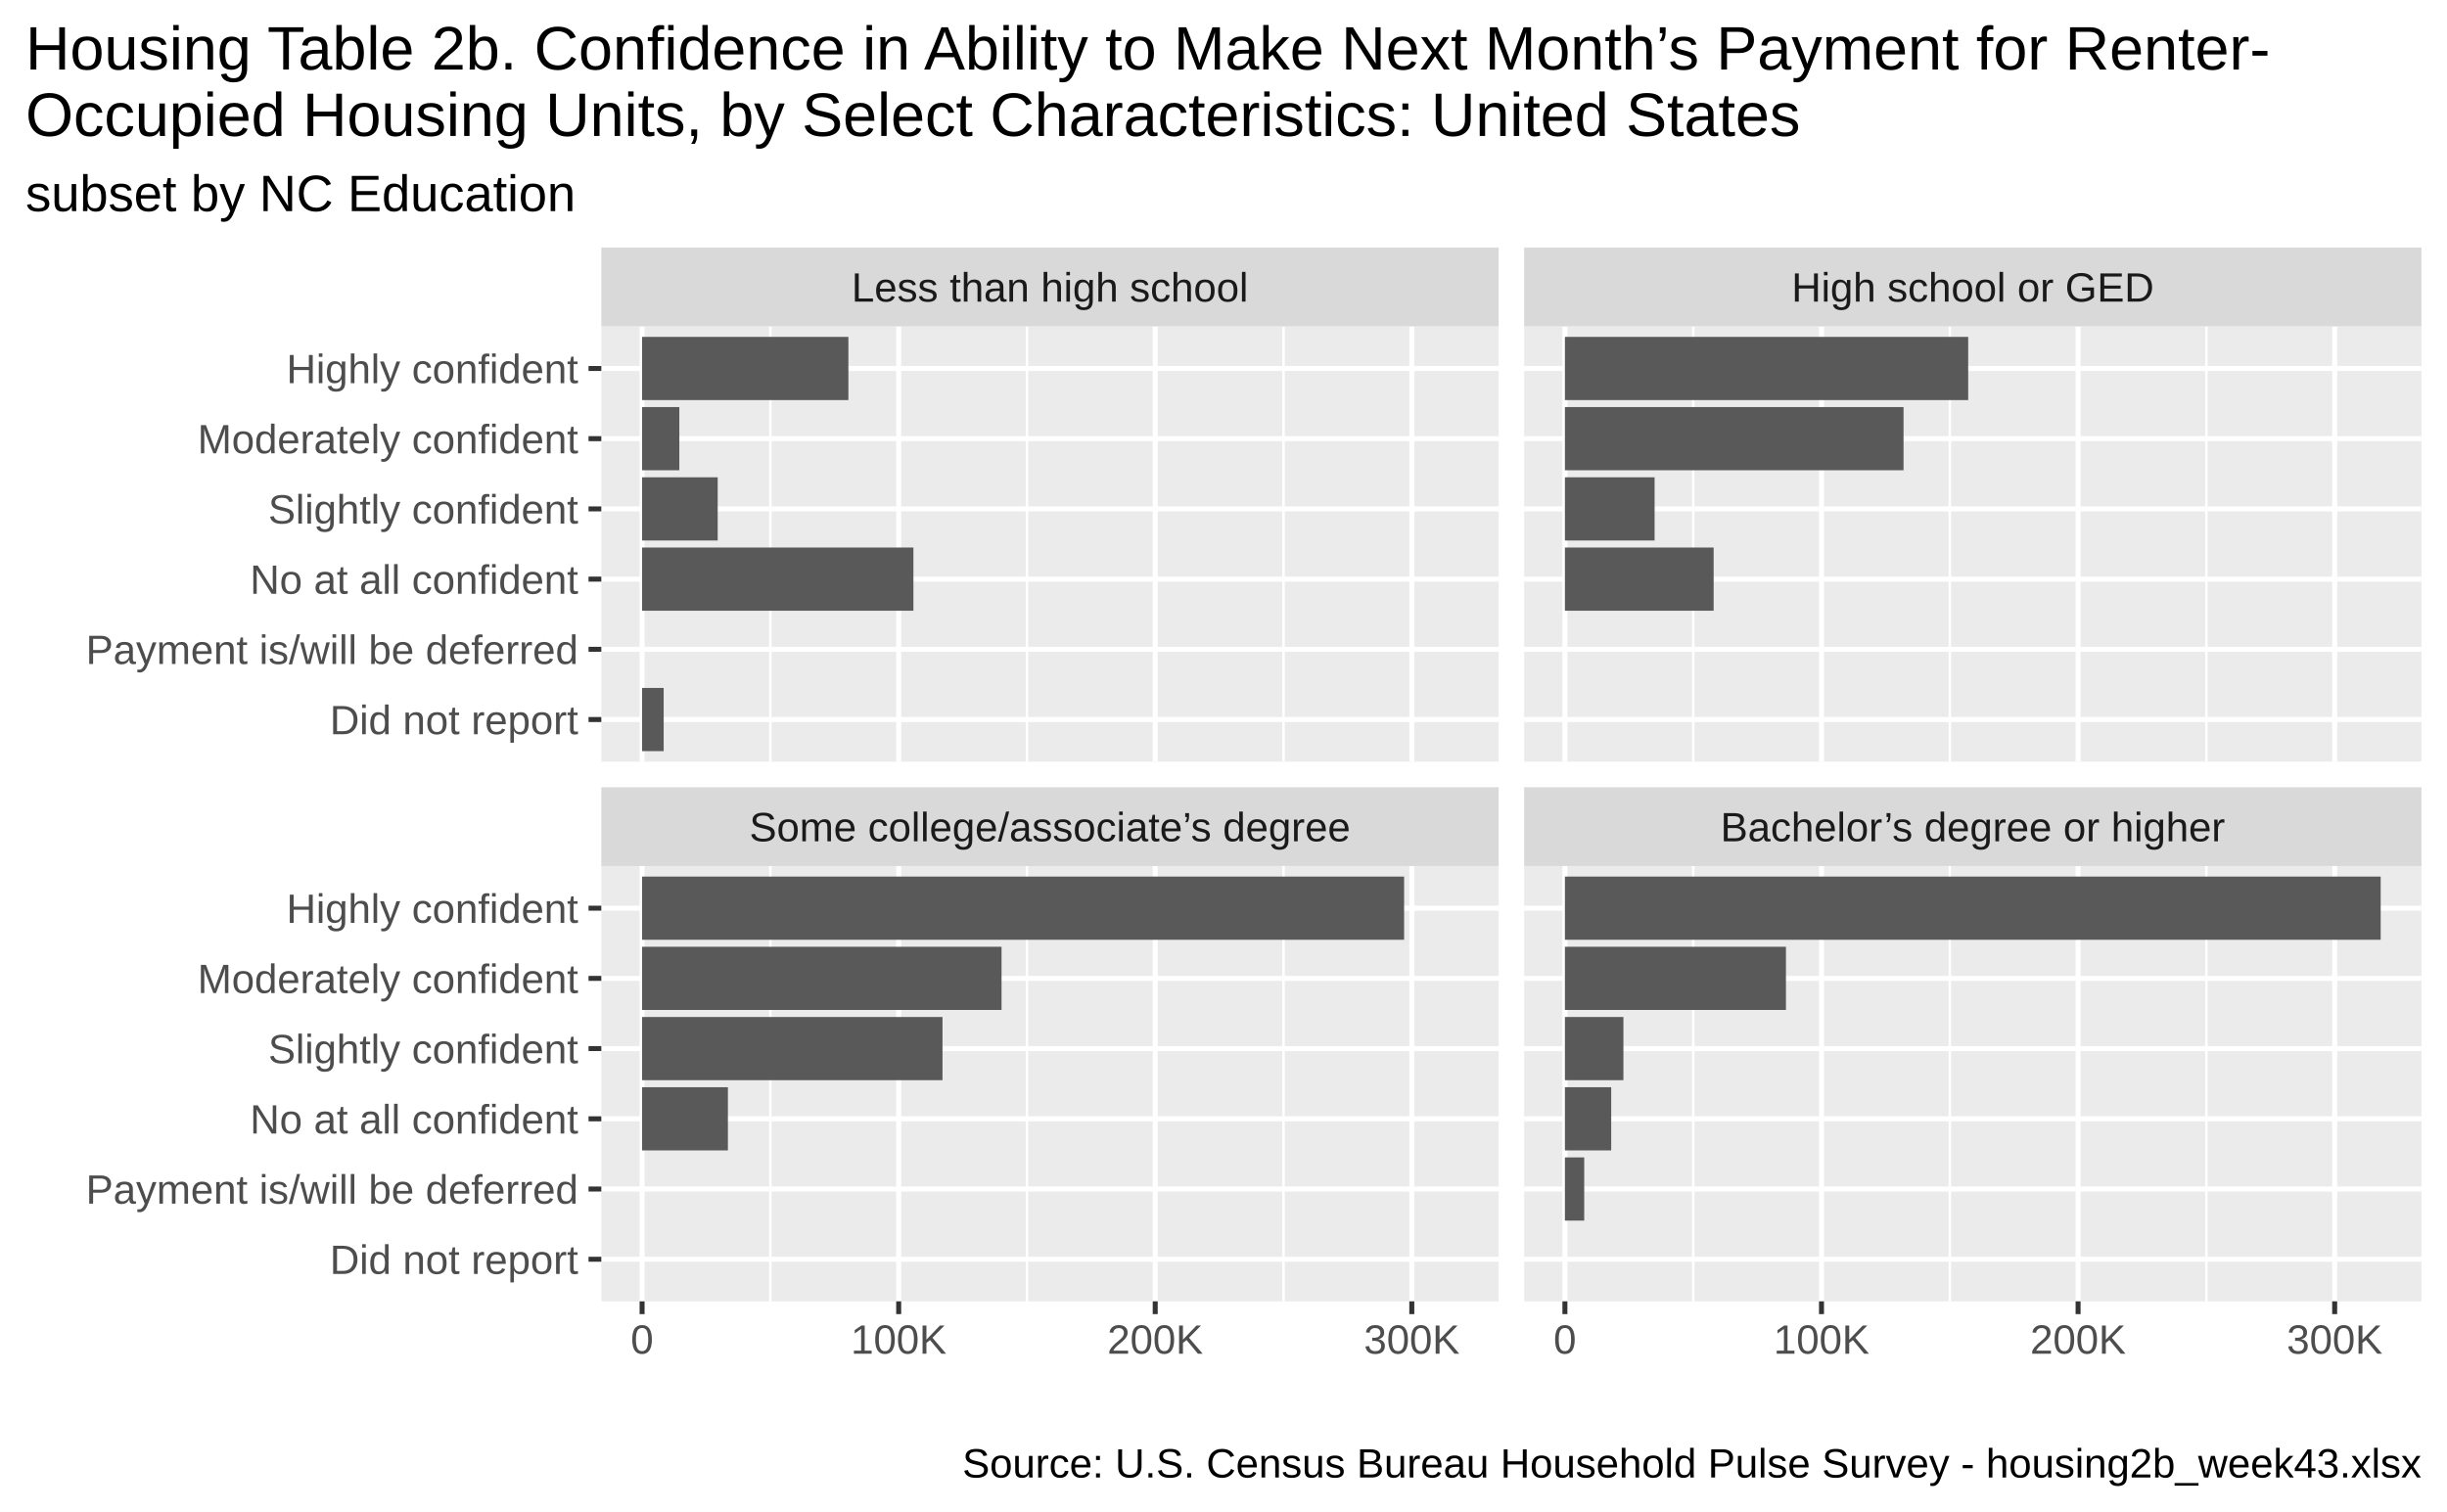
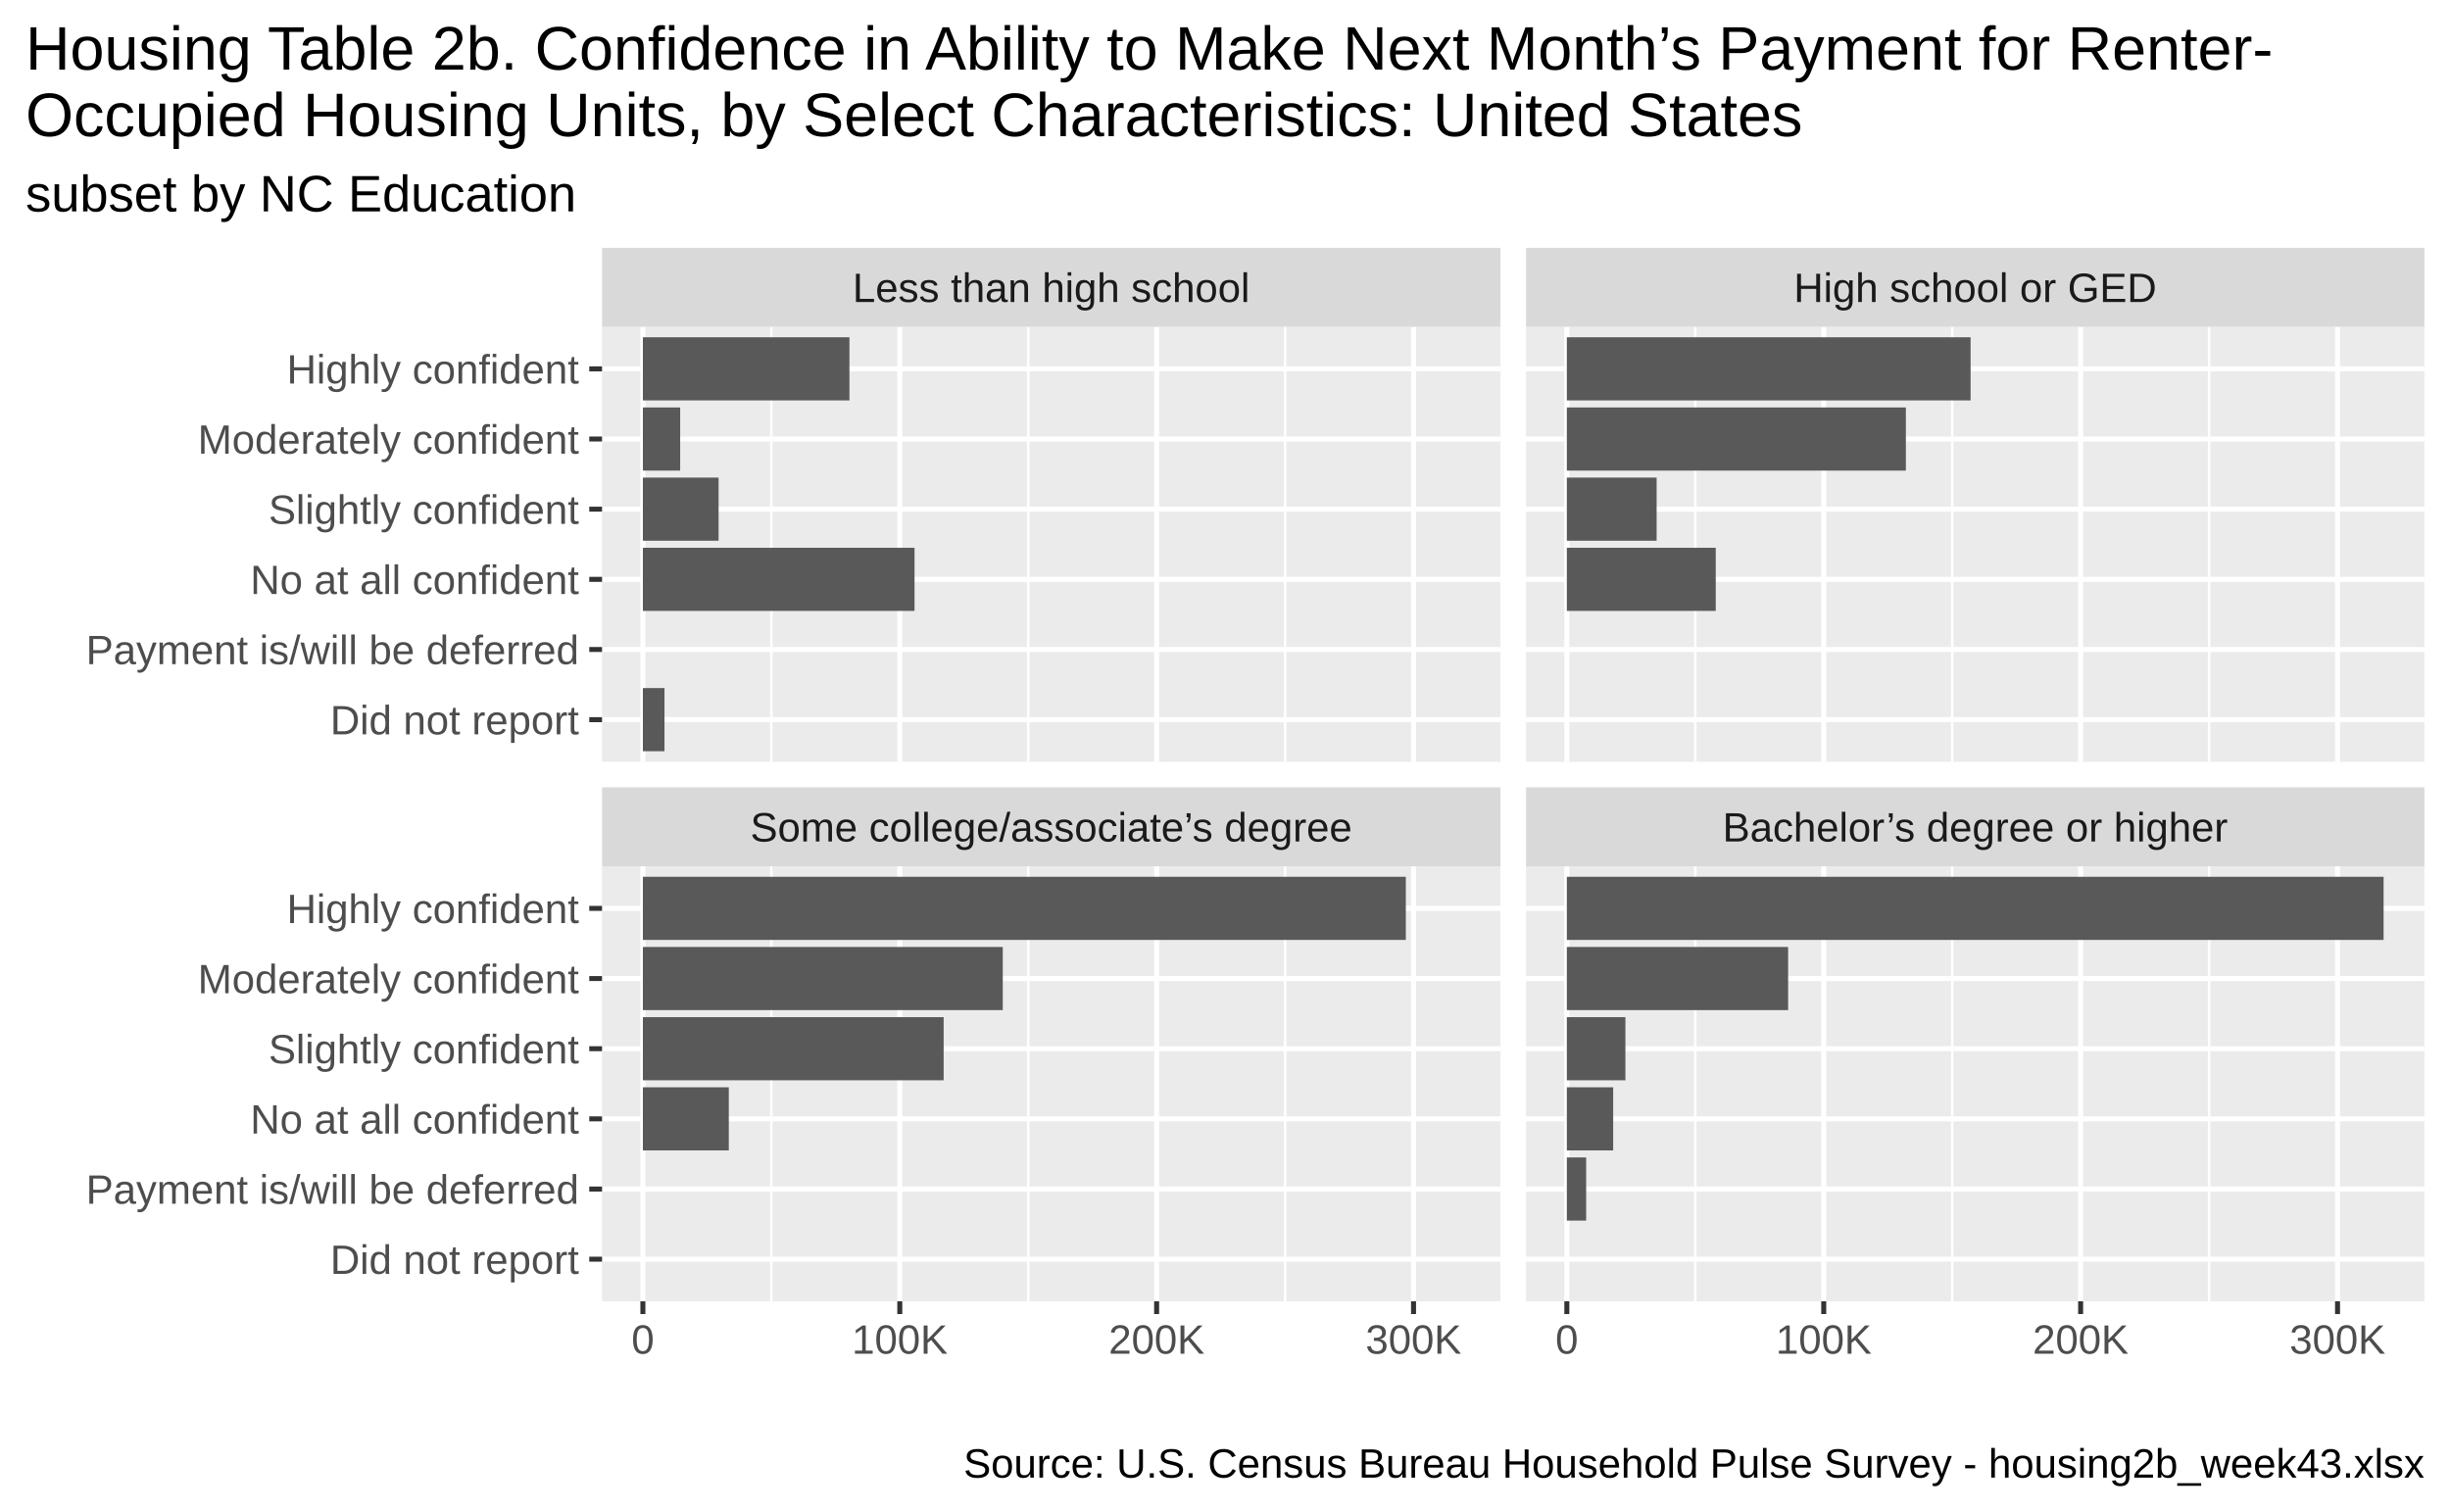
- <svg xmlns="http://www.w3.org/2000/svg" class="svglite" width="525.00pt" height="324.38pt" viewBox="0 0 525.00 324.38">
+ <svg xmlns="http://www.w3.org/2000/svg" class="svglite" width="525.00pt" height="324.00pt" viewBox="0 0 525.00 324.00">
  <defs>
    <style type="text/css">
    .svglite line, .svglite polyline, .svglite polygon, .svglite path, .svglite rect, .svglite circle {
      fill: none;
      stroke: #000000;
      stroke-linecap: round;
      stroke-linejoin: round;
      stroke-miterlimit: 10.00;
    }
    .svglite text {
      white-space: pre;
    }
  </style>
  </defs>
  <rect width="100%" height="100%" style="stroke: none; fill: #FFFFFF;" />
  <defs>
-     <clipPath id="cpMC4wMHw1MjUuMDB8MC4wMHwzMjQuMzg=">
-       <rect x="0.00" y="0.00" width="525.00" height="324.38" />
-     </clipPath>
-   </defs>
-   <g clip-path="url(#cpMC4wMHw1MjUuMDB8MC4wMHwzMjQuMzg=)">
-     <rect x="-0" y="-0" width="525.00" height="324.38" style="stroke-width: 1.07; stroke: #FFFFFF; fill: #FFFFFF;" />
-   </g>
-   <defs>
-     <clipPath id="cpMTI5LjAxfDMyMS41Mnw3MC4wM3wxNjMuNDQ=">
-       <rect x="129.01" y="70.03" width="192.52" height="93.41" />
-     </clipPath>
-   </defs>
-   <g clip-path="url(#cpMTI5LjAxfDMyMS41Mnw3MC4wM3wxNjMuNDQ=)">
-     <rect x="129.01" y="70.03" width="192.52" height="93.41" style="stroke-width: 1.07; stroke: none; fill: #EBEBEB;" />
-     <polyline points="165.28,163.44 165.28,70.03 " style="stroke-width: 0.53; stroke: #FFFFFF; stroke-linecap: butt;" />
-     <polyline points="220.33,163.44 220.33,70.03 " style="stroke-width: 0.53; stroke: #FFFFFF; stroke-linecap: butt;" />
-     <polyline points="275.38,163.44 275.38,70.03 " style="stroke-width: 0.53; stroke: #FFFFFF; stroke-linecap: butt;" />
-     <polyline points="129.01,154.40 321.52,154.40 " style="stroke-width: 1.07; stroke: #FFFFFF; stroke-linecap: butt;" />
-     <polyline points="129.01,139.33 321.52,139.33 " style="stroke-width: 1.07; stroke: #FFFFFF; stroke-linecap: butt;" />
-     <polyline points="129.01,124.27 321.52,124.27 " style="stroke-width: 1.07; stroke: #FFFFFF; stroke-linecap: butt;" />
-     <polyline points="129.01,109.20 321.52,109.20 " style="stroke-width: 1.07; stroke: #FFFFFF; stroke-linecap: butt;" />
-     <polyline points="129.01,94.13 321.52,94.13 " style="stroke-width: 1.07; stroke: #FFFFFF; stroke-linecap: butt;" />
-     <polyline points="129.01,79.07 321.52,79.07 " style="stroke-width: 1.07; stroke: #FFFFFF; stroke-linecap: butt;" />
-     <polyline points="137.76,163.44 137.76,70.03 " style="stroke-width: 1.07; stroke: #FFFFFF; stroke-linecap: butt;" />
-     <polyline points="192.81,163.44 192.81,70.03 " style="stroke-width: 1.07; stroke: #FFFFFF; stroke-linecap: butt;" />
-     <polyline points="247.85,163.44 247.85,70.03 " style="stroke-width: 1.07; stroke: #FFFFFF; stroke-linecap: butt;" />
-     <polyline points="302.90,163.44 302.90,70.03 " style="stroke-width: 1.07; stroke: #FFFFFF; stroke-linecap: butt;" />
-     <rect x="137.76" y="147.62" width="4.63" height="13.56" style="stroke-width: 1.07; stroke: none; stroke-linecap: square; stroke-linejoin: miter; fill: #595959;" />
-     <rect x="137.76" y="72.29" width="44.26" height="13.56" style="stroke-width: 1.07; stroke: none; stroke-linecap: square; stroke-linejoin: miter; fill: #595959;" />
-     <rect x="137.76" y="87.35" width="7.99" height="13.56" style="stroke-width: 1.07; stroke: none; stroke-linecap: square; stroke-linejoin: miter; fill: #595959;" />
-     <rect x="137.76" y="117.49" width="58.21" height="13.56" style="stroke-width: 1.07; stroke: none; stroke-linecap: square; stroke-linejoin: miter; fill: #595959;" />
-     <rect x="137.76" y="132.55" width="0.00" height="13.56" style="stroke-width: 1.07; stroke: none; stroke-linecap: square; stroke-linejoin: miter; fill: #595959;" />
-     <rect x="137.76" y="102.42" width="16.22" height="13.56" style="stroke-width: 1.07; stroke: none; stroke-linecap: square; stroke-linejoin: miter; fill: #595959;" />
-   </g>
-   <g clip-path="url(#cpMC4wMHw1MjUuMDB8MC4wMHwzMjQuMzg=)">
- </g>
-   <defs>
-     <clipPath id="cpMTI5LjAxfDMyMS41MnwxODUuODR8Mjc5LjI1">
-       <rect x="129.01" y="185.84" width="192.52" height="93.41" />
-     </clipPath>
-   </defs>
-   <g clip-path="url(#cpMTI5LjAxfDMyMS41MnwxODUuODR8Mjc5LjI1)">
-     <rect x="129.01" y="185.84" width="192.52" height="93.41" style="stroke-width: 1.07; stroke: none; fill: #EBEBEB;" />
-     <polyline points="165.28,279.25 165.28,185.84 " style="stroke-width: 0.53; stroke: #FFFFFF; stroke-linecap: butt;" />
-     <polyline points="220.33,279.25 220.33,185.84 " style="stroke-width: 0.53; stroke: #FFFFFF; stroke-linecap: butt;" />
-     <polyline points="275.38,279.25 275.38,185.84 " style="stroke-width: 0.53; stroke: #FFFFFF; stroke-linecap: butt;" />
-     <polyline points="129.01,270.21 321.52,270.21 " style="stroke-width: 1.07; stroke: #FFFFFF; stroke-linecap: butt;" />
-     <polyline points="129.01,255.14 321.52,255.14 " style="stroke-width: 1.07; stroke: #FFFFFF; stroke-linecap: butt;" />
-     <polyline points="129.01,240.08 321.52,240.08 " style="stroke-width: 1.07; stroke: #FFFFFF; stroke-linecap: butt;" />
-     <polyline points="129.01,225.01 321.52,225.01 " style="stroke-width: 1.07; stroke: #FFFFFF; stroke-linecap: butt;" />
-     <polyline points="129.01,209.94 321.52,209.94 " style="stroke-width: 1.07; stroke: #FFFFFF; stroke-linecap: butt;" />
-     <polyline points="129.01,194.88 321.52,194.88 " style="stroke-width: 1.07; stroke: #FFFFFF; stroke-linecap: butt;" />
-     <polyline points="137.76,279.25 137.76,185.84 " style="stroke-width: 1.07; stroke: #FFFFFF; stroke-linecap: butt;" />
-     <polyline points="192.81,279.25 192.81,185.84 " style="stroke-width: 1.07; stroke: #FFFFFF; stroke-linecap: butt;" />
-     <polyline points="247.85,279.25 247.85,185.84 " style="stroke-width: 1.07; stroke: #FFFFFF; stroke-linecap: butt;" />
-     <polyline points="302.90,279.25 302.90,185.84 " style="stroke-width: 1.07; stroke: #FFFFFF; stroke-linecap: butt;" />
-     <rect x="137.76" y="263.43" width="0.00" height="13.56" style="stroke-width: 1.07; stroke: none; stroke-linecap: square; stroke-linejoin: miter; fill: #595959;" />
-     <rect x="137.76" y="188.10" width="163.49" height="13.56" style="stroke-width: 1.07; stroke: none; stroke-linecap: square; stroke-linejoin: miter; fill: #595959;" />
-     <rect x="137.76" y="203.16" width="77.12" height="13.56" style="stroke-width: 1.07; stroke: none; stroke-linecap: square; stroke-linejoin: miter; fill: #595959;" />
-     <rect x="137.76" y="233.30" width="18.41" height="13.56" style="stroke-width: 1.07; stroke: none; stroke-linecap: square; stroke-linejoin: miter; fill: #595959;" />
-     <rect x="137.76" y="248.36" width="0.00" height="13.56" style="stroke-width: 1.07; stroke: none; stroke-linecap: square; stroke-linejoin: miter; fill: #595959;" />
-     <rect x="137.76" y="218.23" width="64.45" height="13.56" style="stroke-width: 1.07; stroke: none; stroke-linecap: square; stroke-linejoin: miter; fill: #595959;" />
-   </g>
-   <g clip-path="url(#cpMC4wMHw1MjUuMDB8MC4wMHwzMjQuMzg=)">
- </g>
-   <defs>
-     <clipPath id="cpMzI3LjAwfDUxOS41Mnw3MC4wM3wxNjMuNDQ=">
-       <rect x="327.00" y="70.03" width="192.52" height="93.41" />
-     </clipPath>
-   </defs>
-   <g clip-path="url(#cpMzI3LjAwfDUxOS41Mnw3MC4wM3wxNjMuNDQ=)">
-     <rect x="327.00" y="70.03" width="192.52" height="93.41" style="stroke-width: 1.07; stroke: none; fill: #EBEBEB;" />
-     <polyline points="363.28,163.44 363.28,70.03 " style="stroke-width: 0.53; stroke: #FFFFFF; stroke-linecap: butt;" />
-     <polyline points="418.33,163.44 418.33,70.03 " style="stroke-width: 0.53; stroke: #FFFFFF; stroke-linecap: butt;" />
-     <polyline points="473.38,163.44 473.38,70.03 " style="stroke-width: 0.53; stroke: #FFFFFF; stroke-linecap: butt;" />
-     <polyline points="327.00,154.40 519.52,154.40 " style="stroke-width: 1.07; stroke: #FFFFFF; stroke-linecap: butt;" />
-     <polyline points="327.00,139.33 519.52,139.33 " style="stroke-width: 1.07; stroke: #FFFFFF; stroke-linecap: butt;" />
-     <polyline points="327.00,124.27 519.52,124.27 " style="stroke-width: 1.07; stroke: #FFFFFF; stroke-linecap: butt;" />
-     <polyline points="327.00,109.20 519.52,109.20 " style="stroke-width: 1.07; stroke: #FFFFFF; stroke-linecap: butt;" />
-     <polyline points="327.00,94.13 519.52,94.13 " style="stroke-width: 1.07; stroke: #FFFFFF; stroke-linecap: butt;" />
-     <polyline points="327.00,79.07 519.52,79.07 " style="stroke-width: 1.07; stroke: #FFFFFF; stroke-linecap: butt;" />
-     <polyline points="335.75,163.44 335.75,70.03 " style="stroke-width: 1.07; stroke: #FFFFFF; stroke-linecap: butt;" />
-     <polyline points="390.80,163.44 390.80,70.03 " style="stroke-width: 1.07; stroke: #FFFFFF; stroke-linecap: butt;" />
-     <polyline points="445.85,163.44 445.85,70.03 " style="stroke-width: 1.07; stroke: #FFFFFF; stroke-linecap: butt;" />
-     <polyline points="500.90,163.44 500.90,70.03 " style="stroke-width: 1.07; stroke: #FFFFFF; stroke-linecap: butt;" />
-     <rect x="335.75" y="147.62" width="0.00" height="13.56" style="stroke-width: 1.07; stroke: none; stroke-linecap: square; stroke-linejoin: miter; fill: #595959;" />
-     <rect x="335.75" y="72.29" width="86.52" height="13.56" style="stroke-width: 1.07; stroke: none; stroke-linecap: square; stroke-linejoin: miter; fill: #595959;" />
-     <rect x="335.75" y="87.35" width="72.65" height="13.56" style="stroke-width: 1.07; stroke: none; stroke-linecap: square; stroke-linejoin: miter; fill: #595959;" />
-     <rect x="335.75" y="117.49" width="31.91" height="13.56" style="stroke-width: 1.07; stroke: none; stroke-linecap: square; stroke-linejoin: miter; fill: #595959;" />
-     <rect x="335.75" y="132.55" width="0.00" height="13.56" style="stroke-width: 1.07; stroke: none; stroke-linecap: square; stroke-linejoin: miter; fill: #595959;" />
-     <rect x="335.75" y="102.42" width="19.24" height="13.56" style="stroke-width: 1.07; stroke: none; stroke-linecap: square; stroke-linejoin: miter; fill: #595959;" />
-   </g>
-   <g clip-path="url(#cpMC4wMHw1MjUuMDB8MC4wMHwzMjQuMzg=)">
- </g>
-   <defs>
-     <clipPath id="cpMzI3LjAwfDUxOS41MnwxODUuODR8Mjc5LjI1">
-       <rect x="327.00" y="185.84" width="192.52" height="93.41" />
-     </clipPath>
-   </defs>
-   <g clip-path="url(#cpMzI3LjAwfDUxOS41MnwxODUuODR8Mjc5LjI1)">
-     <rect x="327.00" y="185.84" width="192.52" height="93.41" style="stroke-width: 1.07; stroke: none; fill: #EBEBEB;" />
-     <polyline points="363.28,279.25 363.28,185.84 " style="stroke-width: 0.53; stroke: #FFFFFF; stroke-linecap: butt;" />
-     <polyline points="418.33,279.25 418.33,185.84 " style="stroke-width: 0.53; stroke: #FFFFFF; stroke-linecap: butt;" />
-     <polyline points="473.38,279.25 473.38,185.84 " style="stroke-width: 0.53; stroke: #FFFFFF; stroke-linecap: butt;" />
-     <polyline points="327.00,270.21 519.52,270.21 " style="stroke-width: 1.07; stroke: #FFFFFF; stroke-linecap: butt;" />
-     <polyline points="327.00,255.14 519.52,255.14 " style="stroke-width: 1.07; stroke: #FFFFFF; stroke-linecap: butt;" />
-     <polyline points="327.00,240.08 519.52,240.08 " style="stroke-width: 1.07; stroke: #FFFFFF; stroke-linecap: butt;" />
-     <polyline points="327.00,225.01 519.52,225.01 " style="stroke-width: 1.07; stroke: #FFFFFF; stroke-linecap: butt;" />
-     <polyline points="327.00,209.94 519.52,209.94 " style="stroke-width: 1.07; stroke: #FFFFFF; stroke-linecap: butt;" />
-     <polyline points="327.00,194.88 519.52,194.88 " style="stroke-width: 1.07; stroke: #FFFFFF; stroke-linecap: butt;" />
-     <polyline points="335.75,279.25 335.75,185.84 " style="stroke-width: 1.07; stroke: #FFFFFF; stroke-linecap: butt;" />
-     <polyline points="390.80,279.25 390.80,185.84 " style="stroke-width: 1.07; stroke: #FFFFFF; stroke-linecap: butt;" />
-     <polyline points="445.85,279.25 445.85,185.84 " style="stroke-width: 1.07; stroke: #FFFFFF; stroke-linecap: butt;" />
-     <polyline points="500.90,279.25 500.90,185.84 " style="stroke-width: 1.07; stroke: #FFFFFF; stroke-linecap: butt;" />
-     <rect x="335.75" y="263.43" width="0.00" height="13.56" style="stroke-width: 1.07; stroke: none; stroke-linecap: square; stroke-linejoin: miter; fill: #595959;" />
-     <rect x="335.75" y="188.10" width="175.02" height="13.56" style="stroke-width: 1.07; stroke: none; stroke-linecap: square; stroke-linejoin: miter; fill: #595959;" />
-     <rect x="335.75" y="203.16" width="47.42" height="13.56" style="stroke-width: 1.07; stroke: none; stroke-linecap: square; stroke-linejoin: miter; fill: #595959;" />
-     <rect x="335.75" y="233.30" width="9.93" height="13.56" style="stroke-width: 1.07; stroke: none; stroke-linecap: square; stroke-linejoin: miter; fill: #595959;" />
-     <rect x="335.75" y="248.36" width="4.14" height="13.56" style="stroke-width: 1.07; stroke: none; stroke-linecap: square; stroke-linejoin: miter; fill: #595959;" />
-     <rect x="335.75" y="218.23" width="12.55" height="13.56" style="stroke-width: 1.07; stroke: none; stroke-linecap: square; stroke-linejoin: miter; fill: #595959;" />
-   </g>
-   <g clip-path="url(#cpMC4wMHw1MjUuMDB8MC4wMHwzMjQuMzg=)">
- </g>
-   <defs>
-     <clipPath id="cpMTI5LjAxfDMyMS41MnwxNjguOTJ8MTg1Ljg0">
-       <rect x="129.01" y="168.92" width="192.52" height="16.92" />
-     </clipPath>
-   </defs>
-   <g clip-path="url(#cpMTI5LjAxfDMyMS41MnwxNjguOTJ8MTg1Ljg0)">
-     <rect x="129.01" y="168.92" width="192.52" height="16.92" style="stroke-width: 1.07; stroke: none; fill: #D9D9D9;" />
-     <text x="225.26" y="180.53" text-anchor="middle" style="font-size: 8.80px;fill: #1A1A1A; font-family: &quot;Arial&quot;;" textLength="129.00px" lengthAdjust="spacingAndGlyphs">Some college/associate’s degree</text>
-   </g>
-   <g clip-path="url(#cpMC4wMHw1MjUuMDB8MC4wMHwzMjQuMzg=)">
- </g>
-   <defs>
-     <clipPath id="cpMzI3LjAwfDUxOS41MnwxNjguOTJ8MTg1Ljg0">
-       <rect x="327.00" y="168.92" width="192.52" height="16.92" />
-     </clipPath>
-   </defs>
-   <g clip-path="url(#cpMzI3LjAwfDUxOS41MnwxNjguOTJ8MTg1Ljg0)">
-     <rect x="327.00" y="168.92" width="192.52" height="16.92" style="stroke-width: 1.07; stroke: none; fill: #D9D9D9;" />
-     <text x="423.26" y="180.53" text-anchor="middle" style="font-size: 8.80px;fill: #1A1A1A; font-family: &quot;Arial&quot;;" textLength="108.30px" lengthAdjust="spacingAndGlyphs">Bachelor’s degree or higher</text>
-   </g>
-   <g clip-path="url(#cpMC4wMHw1MjUuMDB8MC4wMHwzMjQuMzg=)">
+     <clipPath id="cpMC4wMHw1MjUuMDB8MC4wMHwzMjQuMDA=">
+       <rect x="0.00" y="0.00" width="525.00" height="324.00" />
+     </clipPath>
+   </defs>
+   <g clip-path="url(#cpMC4wMHw1MjUuMDB8MC4wMHwzMjQuMDA=)">
+     <rect x="-0" y="0.00" width="525.00" height="324.00" style="stroke-width: 1.07; stroke: #FFFFFF; fill: #FFFFFF;" />
+   </g>
+   <defs>
+     <clipPath id="cpMTI5LjAxfDMyMS41Mnw3MC4wM3wxNjMuMjU=">
+       <rect x="129.01" y="70.03" width="192.52" height="93.23" />
+     </clipPath>
+   </defs>
+   <g clip-path="url(#cpMTI5LjAxfDMyMS41Mnw3MC4wM3wxNjMuMjU=)">
+     <rect x="129.01" y="70.03" width="192.52" height="93.23" style="stroke-width: 1.07; stroke: none; fill: #EBEBEB;" />
+     <polyline points="165.28,163.25 165.28,70.03 " style="stroke-width: 0.53; stroke: #FFFFFF; stroke-linecap: butt;" />
+     <polyline points="220.33,163.25 220.33,70.03 " style="stroke-width: 0.53; stroke: #FFFFFF; stroke-linecap: butt;" />
+     <polyline points="275.38,163.25 275.38,70.03 " style="stroke-width: 0.53; stroke: #FFFFFF; stroke-linecap: butt;" />
+     <polyline points="129.01,154.23 321.52,154.23 " style="stroke-width: 1.07; stroke: #FFFFFF; stroke-linecap: butt;" />
+     <polyline points="129.01,139.19 321.52,139.19 " style="stroke-width: 1.07; stroke: #FFFFFF; stroke-linecap: butt;" />
+     <polyline points="129.01,124.16 321.52,124.16 " style="stroke-width: 1.07; stroke: #FFFFFF; stroke-linecap: butt;" />
+     <polyline points="129.01,109.12 321.52,109.12 " style="stroke-width: 1.07; stroke: #FFFFFF; stroke-linecap: butt;" />
+     <polyline points="129.01,94.08 321.52,94.08 " style="stroke-width: 1.07; stroke: #FFFFFF; stroke-linecap: butt;" />
+     <polyline points="129.01,79.05 321.52,79.05 " style="stroke-width: 1.07; stroke: #FFFFFF; stroke-linecap: butt;" />
+     <polyline points="137.76,163.25 137.76,70.03 " style="stroke-width: 1.07; stroke: #FFFFFF; stroke-linecap: butt;" />
+     <polyline points="192.81,163.25 192.81,70.03 " style="stroke-width: 1.07; stroke: #FFFFFF; stroke-linecap: butt;" />
+     <polyline points="247.85,163.25 247.85,70.03 " style="stroke-width: 1.07; stroke: #FFFFFF; stroke-linecap: butt;" />
+     <polyline points="302.90,163.25 302.90,70.03 " style="stroke-width: 1.07; stroke: #FFFFFF; stroke-linecap: butt;" />
+     <rect x="137.76" y="147.46" width="4.63" height="13.53" style="stroke-width: 1.07; stroke: none; stroke-linecap: square; stroke-linejoin: miter; fill: #595959;" />
+     <rect x="137.76" y="72.28" width="44.26" height="13.53" style="stroke-width: 1.07; stroke: none; stroke-linecap: square; stroke-linejoin: miter; fill: #595959;" />
+     <rect x="137.76" y="87.32" width="7.99" height="13.53" style="stroke-width: 1.07; stroke: none; stroke-linecap: square; stroke-linejoin: miter; fill: #595959;" />
+     <rect x="137.76" y="117.39" width="58.21" height="13.53" style="stroke-width: 1.07; stroke: none; stroke-linecap: square; stroke-linejoin: miter; fill: #595959;" />
+     <rect x="137.76" y="132.43" width="0.00" height="13.53" style="stroke-width: 1.07; stroke: none; stroke-linecap: square; stroke-linejoin: miter; fill: #595959;" />
+     <rect x="137.76" y="102.35" width="16.22" height="13.53" style="stroke-width: 1.07; stroke: none; stroke-linecap: square; stroke-linejoin: miter; fill: #595959;" />
+   </g>
+   <g clip-path="url(#cpMC4wMHw1MjUuMDB8MC4wMHwzMjQuMDA=)">
+ </g>
+   <defs>
+     <clipPath id="cpMTI5LjAxfDMyMS41MnwxODUuNjV8Mjc4Ljg3">
+       <rect x="129.01" y="185.65" width="192.52" height="93.23" />
+     </clipPath>
+   </defs>
+   <g clip-path="url(#cpMTI5LjAxfDMyMS41MnwxODUuNjV8Mjc4Ljg3)">
+     <rect x="129.01" y="185.65" width="192.52" height="93.23" style="stroke-width: 1.07; stroke: none; fill: #EBEBEB;" />
+     <polyline points="165.28,278.87 165.28,185.65 " style="stroke-width: 0.53; stroke: #FFFFFF; stroke-linecap: butt;" />
+     <polyline points="220.33,278.87 220.33,185.65 " style="stroke-width: 0.53; stroke: #FFFFFF; stroke-linecap: butt;" />
+     <polyline points="275.38,278.87 275.38,185.65 " style="stroke-width: 0.53; stroke: #FFFFFF; stroke-linecap: butt;" />
+     <polyline points="129.01,269.85 321.52,269.85 " style="stroke-width: 1.07; stroke: #FFFFFF; stroke-linecap: butt;" />
+     <polyline points="129.01,254.82 321.52,254.82 " style="stroke-width: 1.07; stroke: #FFFFFF; stroke-linecap: butt;" />
+     <polyline points="129.01,239.78 321.52,239.78 " style="stroke-width: 1.07; stroke: #FFFFFF; stroke-linecap: butt;" />
+     <polyline points="129.01,224.74 321.52,224.74 " style="stroke-width: 1.07; stroke: #FFFFFF; stroke-linecap: butt;" />
+     <polyline points="129.01,209.71 321.52,209.71 " style="stroke-width: 1.07; stroke: #FFFFFF; stroke-linecap: butt;" />
+     <polyline points="129.01,194.67 321.52,194.67 " style="stroke-width: 1.07; stroke: #FFFFFF; stroke-linecap: butt;" />
+     <polyline points="137.76,278.87 137.76,185.65 " style="stroke-width: 1.07; stroke: #FFFFFF; stroke-linecap: butt;" />
+     <polyline points="192.81,278.87 192.81,185.65 " style="stroke-width: 1.07; stroke: #FFFFFF; stroke-linecap: butt;" />
+     <polyline points="247.85,278.87 247.85,185.65 " style="stroke-width: 1.07; stroke: #FFFFFF; stroke-linecap: butt;" />
+     <polyline points="302.90,278.87 302.90,185.65 " style="stroke-width: 1.07; stroke: #FFFFFF; stroke-linecap: butt;" />
+     <rect x="137.76" y="263.09" width="0.00" height="13.53" style="stroke-width: 1.07; stroke: none; stroke-linecap: square; stroke-linejoin: miter; fill: #595959;" />
+     <rect x="137.76" y="187.90" width="163.49" height="13.53" style="stroke-width: 1.07; stroke: none; stroke-linecap: square; stroke-linejoin: miter; fill: #595959;" />
+     <rect x="137.76" y="202.94" width="77.12" height="13.53" style="stroke-width: 1.07; stroke: none; stroke-linecap: square; stroke-linejoin: miter; fill: #595959;" />
+     <rect x="137.76" y="233.01" width="18.41" height="13.53" style="stroke-width: 1.07; stroke: none; stroke-linecap: square; stroke-linejoin: miter; fill: #595959;" />
+     <rect x="137.76" y="248.05" width="0.00" height="13.53" style="stroke-width: 1.07; stroke: none; stroke-linecap: square; stroke-linejoin: miter; fill: #595959;" />
+     <rect x="137.76" y="217.98" width="64.45" height="13.53" style="stroke-width: 1.07; stroke: none; stroke-linecap: square; stroke-linejoin: miter; fill: #595959;" />
+   </g>
+   <g clip-path="url(#cpMC4wMHw1MjUuMDB8MC4wMHwzMjQuMDA=)">
+ </g>
+   <defs>
+     <clipPath id="cpMzI3LjAwfDUxOS41Mnw3MC4wM3wxNjMuMjU=">
+       <rect x="327.00" y="70.03" width="192.52" height="93.23" />
+     </clipPath>
+   </defs>
+   <g clip-path="url(#cpMzI3LjAwfDUxOS41Mnw3MC4wM3wxNjMuMjU=)">
+     <rect x="327.00" y="70.03" width="192.52" height="93.23" style="stroke-width: 1.07; stroke: none; fill: #EBEBEB;" />
+     <polyline points="363.28,163.25 363.28,70.03 " style="stroke-width: 0.53; stroke: #FFFFFF; stroke-linecap: butt;" />
+     <polyline points="418.33,163.25 418.33,70.03 " style="stroke-width: 0.53; stroke: #FFFFFF; stroke-linecap: butt;" />
+     <polyline points="473.38,163.25 473.38,70.03 " style="stroke-width: 0.53; stroke: #FFFFFF; stroke-linecap: butt;" />
+     <polyline points="327.00,154.23 519.52,154.23 " style="stroke-width: 1.07; stroke: #FFFFFF; stroke-linecap: butt;" />
+     <polyline points="327.00,139.19 519.52,139.19 " style="stroke-width: 1.07; stroke: #FFFFFF; stroke-linecap: butt;" />
+     <polyline points="327.00,124.16 519.52,124.16 " style="stroke-width: 1.07; stroke: #FFFFFF; stroke-linecap: butt;" />
+     <polyline points="327.00,109.12 519.52,109.12 " style="stroke-width: 1.07; stroke: #FFFFFF; stroke-linecap: butt;" />
+     <polyline points="327.00,94.08 519.52,94.08 " style="stroke-width: 1.07; stroke: #FFFFFF; stroke-linecap: butt;" />
+     <polyline points="327.00,79.05 519.52,79.05 " style="stroke-width: 1.07; stroke: #FFFFFF; stroke-linecap: butt;" />
+     <polyline points="335.75,163.25 335.75,70.03 " style="stroke-width: 1.07; stroke: #FFFFFF; stroke-linecap: butt;" />
+     <polyline points="390.80,163.25 390.80,70.03 " style="stroke-width: 1.07; stroke: #FFFFFF; stroke-linecap: butt;" />
+     <polyline points="445.85,163.25 445.85,70.03 " style="stroke-width: 1.07; stroke: #FFFFFF; stroke-linecap: butt;" />
+     <polyline points="500.90,163.25 500.90,70.03 " style="stroke-width: 1.07; stroke: #FFFFFF; stroke-linecap: butt;" />
+     <rect x="335.75" y="147.46" width="0.00" height="13.53" style="stroke-width: 1.07; stroke: none; stroke-linecap: square; stroke-linejoin: miter; fill: #595959;" />
+     <rect x="335.75" y="72.28" width="86.52" height="13.53" style="stroke-width: 1.07; stroke: none; stroke-linecap: square; stroke-linejoin: miter; fill: #595959;" />
+     <rect x="335.75" y="87.32" width="72.65" height="13.53" style="stroke-width: 1.07; stroke: none; stroke-linecap: square; stroke-linejoin: miter; fill: #595959;" />
+     <rect x="335.75" y="117.39" width="31.91" height="13.53" style="stroke-width: 1.07; stroke: none; stroke-linecap: square; stroke-linejoin: miter; fill: #595959;" />
+     <rect x="335.75" y="132.43" width="0.00" height="13.53" style="stroke-width: 1.07; stroke: none; stroke-linecap: square; stroke-linejoin: miter; fill: #595959;" />
+     <rect x="335.75" y="102.35" width="19.24" height="13.53" style="stroke-width: 1.07; stroke: none; stroke-linecap: square; stroke-linejoin: miter; fill: #595959;" />
+   </g>
+   <g clip-path="url(#cpMC4wMHw1MjUuMDB8MC4wMHwzMjQuMDA=)">
+ </g>
+   <defs>
+     <clipPath id="cpMzI3LjAwfDUxOS41MnwxODUuNjV8Mjc4Ljg3">
+       <rect x="327.00" y="185.65" width="192.52" height="93.23" />
+     </clipPath>
+   </defs>
+   <g clip-path="url(#cpMzI3LjAwfDUxOS41MnwxODUuNjV8Mjc4Ljg3)">
+     <rect x="327.00" y="185.65" width="192.52" height="93.23" style="stroke-width: 1.07; stroke: none; fill: #EBEBEB;" />
+     <polyline points="363.28,278.87 363.28,185.65 " style="stroke-width: 0.53; stroke: #FFFFFF; stroke-linecap: butt;" />
+     <polyline points="418.33,278.87 418.33,185.65 " style="stroke-width: 0.53; stroke: #FFFFFF; stroke-linecap: butt;" />
+     <polyline points="473.38,278.87 473.38,185.65 " style="stroke-width: 0.53; stroke: #FFFFFF; stroke-linecap: butt;" />
+     <polyline points="327.00,269.85 519.52,269.85 " style="stroke-width: 1.07; stroke: #FFFFFF; stroke-linecap: butt;" />
+     <polyline points="327.00,254.82 519.52,254.82 " style="stroke-width: 1.07; stroke: #FFFFFF; stroke-linecap: butt;" />
+     <polyline points="327.00,239.78 519.52,239.78 " style="stroke-width: 1.07; stroke: #FFFFFF; stroke-linecap: butt;" />
+     <polyline points="327.00,224.74 519.52,224.74 " style="stroke-width: 1.07; stroke: #FFFFFF; stroke-linecap: butt;" />
+     <polyline points="327.00,209.71 519.52,209.71 " style="stroke-width: 1.07; stroke: #FFFFFF; stroke-linecap: butt;" />
+     <polyline points="327.00,194.67 519.52,194.67 " style="stroke-width: 1.07; stroke: #FFFFFF; stroke-linecap: butt;" />
+     <polyline points="335.75,278.87 335.75,185.65 " style="stroke-width: 1.07; stroke: #FFFFFF; stroke-linecap: butt;" />
+     <polyline points="390.80,278.87 390.80,185.65 " style="stroke-width: 1.07; stroke: #FFFFFF; stroke-linecap: butt;" />
+     <polyline points="445.85,278.87 445.85,185.65 " style="stroke-width: 1.07; stroke: #FFFFFF; stroke-linecap: butt;" />
+     <polyline points="500.90,278.87 500.90,185.65 " style="stroke-width: 1.07; stroke: #FFFFFF; stroke-linecap: butt;" />
+     <rect x="335.75" y="263.09" width="0.00" height="13.53" style="stroke-width: 1.07; stroke: none; stroke-linecap: square; stroke-linejoin: miter; fill: #595959;" />
+     <rect x="335.75" y="187.90" width="175.02" height="13.53" style="stroke-width: 1.07; stroke: none; stroke-linecap: square; stroke-linejoin: miter; fill: #595959;" />
+     <rect x="335.75" y="202.94" width="47.42" height="13.53" style="stroke-width: 1.07; stroke: none; stroke-linecap: square; stroke-linejoin: miter; fill: #595959;" />
+     <rect x="335.75" y="233.01" width="9.93" height="13.53" style="stroke-width: 1.07; stroke: none; stroke-linecap: square; stroke-linejoin: miter; fill: #595959;" />
+     <rect x="335.75" y="248.05" width="4.14" height="13.53" style="stroke-width: 1.07; stroke: none; stroke-linecap: square; stroke-linejoin: miter; fill: #595959;" />
+     <rect x="335.75" y="217.98" width="12.55" height="13.53" style="stroke-width: 1.07; stroke: none; stroke-linecap: square; stroke-linejoin: miter; fill: #595959;" />
+   </g>
+   <g clip-path="url(#cpMC4wMHw1MjUuMDB8MC4wMHwzMjQuMDA=)">
+ </g>
+   <defs>
+     <clipPath id="cpMTI5LjAxfDMyMS41MnwxNjguNzN8MTg1LjY1">
+       <rect x="129.01" y="168.73" width="192.52" height="16.92" />
+     </clipPath>
+   </defs>
+   <g clip-path="url(#cpMTI5LjAxfDMyMS41MnwxNjguNzN8MTg1LjY1)">
+     <rect x="129.01" y="168.73" width="192.52" height="16.92" style="stroke-width: 1.07; stroke: none; fill: #D9D9D9;" />
+     <text x="225.26" y="180.34" text-anchor="middle" style="font-size: 8.80px;fill: #1A1A1A; font-family: &quot;Arial&quot;;" textLength="129.00px" lengthAdjust="spacingAndGlyphs">Some college/associate’s degree</text>
+   </g>
+   <g clip-path="url(#cpMC4wMHw1MjUuMDB8MC4wMHwzMjQuMDA=)">
+ </g>
+   <defs>
+     <clipPath id="cpMzI3LjAwfDUxOS41MnwxNjguNzN8MTg1LjY1">
+       <rect x="327.00" y="168.73" width="192.52" height="16.92" />
+     </clipPath>
+   </defs>
+   <g clip-path="url(#cpMzI3LjAwfDUxOS41MnwxNjguNzN8MTg1LjY1)">
+     <rect x="327.00" y="168.73" width="192.52" height="16.92" style="stroke-width: 1.07; stroke: none; fill: #D9D9D9;" />
+     <text x="423.26" y="180.34" text-anchor="middle" style="font-size: 8.80px;fill: #1A1A1A; font-family: &quot;Arial&quot;;" textLength="108.30px" lengthAdjust="spacingAndGlyphs">Bachelor’s degree or higher</text>
+   </g>
+   <g clip-path="url(#cpMC4wMHw1MjUuMDB8MC4wMHwzMjQuMDA=)">
</g>
  <defs>
    <clipPath id="cpMTI5LjAxfDMyMS41Mnw1My4xMXw3MC4wMw==">
      <rect x="129.01" y="53.11" width="192.52" height="16.92" />
    </clipPath>
  </defs>
  <g clip-path="url(#cpMTI5LjAxfDMyMS41Mnw1My4xMXw3MC4wMw==)">
    <rect x="129.01" y="53.11" width="192.52" height="16.92" style="stroke-width: 1.07; stroke: none; fill: #D9D9D9;" />
    <text x="225.26" y="64.72" text-anchor="middle" style="font-size: 8.80px;fill: #1A1A1A; font-family: &quot;Arial&quot;;" textLength="85.15px" lengthAdjust="spacingAndGlyphs">Less than high school</text>
  </g>
-   <g clip-path="url(#cpMC4wMHw1MjUuMDB8MC4wMHwzMjQuMzg=)">
+   <g clip-path="url(#cpMC4wMHw1MjUuMDB8MC4wMHwzMjQuMDA=)">
</g>
  <defs>
    <clipPath id="cpMzI3LjAwfDUxOS41Mnw1My4xMXw3MC4wMw==">
      <rect x="327.00" y="53.11" width="192.52" height="16.92" />
    </clipPath>
  </defs>
  <g clip-path="url(#cpMzI3LjAwfDUxOS41Mnw1My4xMXw3MC4wMw==)">
    <rect x="327.00" y="53.11" width="192.52" height="16.92" style="stroke-width: 1.07; stroke: none; fill: #D9D9D9;" />
    <text x="423.26" y="64.72" text-anchor="middle" style="font-size: 8.80px;fill: #1A1A1A; font-family: &quot;Arial&quot;;" textLength="77.77px" lengthAdjust="spacingAndGlyphs">High school or GED</text>
  </g>
-   <g clip-path="url(#cpMC4wMHw1MjUuMDB8MC4wMHwzMjQuMzg=)">
-     <polyline points="137.76,281.99 137.76,279.25 " style="stroke-width: 1.07; stroke: #333333; stroke-linecap: butt;" />
-     <polyline points="192.81,281.99 192.81,279.25 " style="stroke-width: 1.07; stroke: #333333; stroke-linecap: butt;" />
-     <polyline points="247.85,281.99 247.85,279.25 " style="stroke-width: 1.07; stroke: #333333; stroke-linecap: butt;" />
-     <polyline points="302.90,281.99 302.90,279.25 " style="stroke-width: 1.07; stroke: #333333; stroke-linecap: butt;" />
-     <text x="137.76" y="290.48" text-anchor="middle" style="font-size: 8.80px;fill: #4D4D4D; font-family: &quot;Arial&quot;;" textLength="4.90px" lengthAdjust="spacingAndGlyphs">0</text>
-     <text x="192.81" y="290.48" text-anchor="middle" style="font-size: 8.80px;fill: #4D4D4D; font-family: &quot;Arial&quot;;" textLength="20.56px" lengthAdjust="spacingAndGlyphs">100K</text>
-     <text x="247.85" y="290.48" text-anchor="middle" style="font-size: 8.80px;fill: #4D4D4D; font-family: &quot;Arial&quot;;" textLength="20.56px" lengthAdjust="spacingAndGlyphs">200K</text>
-     <text x="302.90" y="290.48" text-anchor="middle" style="font-size: 8.80px;fill: #4D4D4D; font-family: &quot;Arial&quot;;" textLength="20.56px" lengthAdjust="spacingAndGlyphs">300K</text>
-     <polyline points="335.75,281.99 335.75,279.25 " style="stroke-width: 1.07; stroke: #333333; stroke-linecap: butt;" />
-     <polyline points="390.80,281.99 390.80,279.25 " style="stroke-width: 1.07; stroke: #333333; stroke-linecap: butt;" />
-     <polyline points="445.85,281.99 445.85,279.25 " style="stroke-width: 1.07; stroke: #333333; stroke-linecap: butt;" />
-     <polyline points="500.90,281.99 500.90,279.25 " style="stroke-width: 1.07; stroke: #333333; stroke-linecap: butt;" />
-     <text x="335.75" y="290.48" text-anchor="middle" style="font-size: 8.80px;fill: #4D4D4D; font-family: &quot;Arial&quot;;" textLength="4.90px" lengthAdjust="spacingAndGlyphs">0</text>
-     <text x="390.80" y="290.48" text-anchor="middle" style="font-size: 8.80px;fill: #4D4D4D; font-family: &quot;Arial&quot;;" textLength="20.56px" lengthAdjust="spacingAndGlyphs">100K</text>
-     <text x="445.85" y="290.48" text-anchor="middle" style="font-size: 8.80px;fill: #4D4D4D; font-family: &quot;Arial&quot;;" textLength="20.56px" lengthAdjust="spacingAndGlyphs">200K</text>
-     <text x="500.90" y="290.48" text-anchor="middle" style="font-size: 8.80px;fill: #4D4D4D; font-family: &quot;Arial&quot;;" textLength="20.56px" lengthAdjust="spacingAndGlyphs">300K</text>
-     <text x="124.07" y="157.55" text-anchor="end" style="font-size: 8.80px;fill: #4D4D4D; font-family: &quot;Arial&quot;;" textLength="53.33px" lengthAdjust="spacingAndGlyphs">Did not report</text>
-     <text x="124.07" y="142.48" text-anchor="end" style="font-size: 8.80px;fill: #4D4D4D; font-family: &quot;Arial&quot;;" textLength="105.66px" lengthAdjust="spacingAndGlyphs">Payment is/will be deferred</text>
-     <text x="124.07" y="127.42" text-anchor="end" style="font-size: 8.80px;fill: #4D4D4D; font-family: &quot;Arial&quot;;" textLength="70.46px" lengthAdjust="spacingAndGlyphs">No at all confident</text>
-     <text x="124.07" y="112.35" text-anchor="end" style="font-size: 8.80px;fill: #4D4D4D; font-family: &quot;Arial&quot;;" textLength="66.54px" lengthAdjust="spacingAndGlyphs">Slightly confident</text>
-     <text x="124.07" y="97.28" text-anchor="end" style="font-size: 8.80px;fill: #4D4D4D; font-family: &quot;Arial&quot;;" textLength="81.71px" lengthAdjust="spacingAndGlyphs">Moderately confident</text>
-     <text x="124.07" y="82.22" text-anchor="end" style="font-size: 8.80px;fill: #4D4D4D; font-family: &quot;Arial&quot;;" textLength="62.62px" lengthAdjust="spacingAndGlyphs">Highly confident</text>
-     <polyline points="126.27,154.40 129.01,154.40 " style="stroke-width: 1.07; stroke: #333333; stroke-linecap: butt;" />
-     <polyline points="126.27,139.33 129.01,139.33 " style="stroke-width: 1.07; stroke: #333333; stroke-linecap: butt;" />
-     <polyline points="126.27,124.27 129.01,124.27 " style="stroke-width: 1.07; stroke: #333333; stroke-linecap: butt;" />
-     <polyline points="126.27,109.20 129.01,109.20 " style="stroke-width: 1.07; stroke: #333333; stroke-linecap: butt;" />
-     <polyline points="126.27,94.13 129.01,94.13 " style="stroke-width: 1.07; stroke: #333333; stroke-linecap: butt;" />
-     <polyline points="126.27,79.07 129.01,79.07 " style="stroke-width: 1.07; stroke: #333333; stroke-linecap: butt;" />
-     <text x="124.07" y="273.36" text-anchor="end" style="font-size: 8.80px;fill: #4D4D4D; font-family: &quot;Arial&quot;;" textLength="53.33px" lengthAdjust="spacingAndGlyphs">Did not report</text>
-     <text x="124.07" y="258.29" text-anchor="end" style="font-size: 8.80px;fill: #4D4D4D; font-family: &quot;Arial&quot;;" textLength="105.66px" lengthAdjust="spacingAndGlyphs">Payment is/will be deferred</text>
-     <text x="124.07" y="243.23" text-anchor="end" style="font-size: 8.80px;fill: #4D4D4D; font-family: &quot;Arial&quot;;" textLength="70.46px" lengthAdjust="spacingAndGlyphs">No at all confident</text>
-     <text x="124.07" y="228.16" text-anchor="end" style="font-size: 8.80px;fill: #4D4D4D; font-family: &quot;Arial&quot;;" textLength="66.54px" lengthAdjust="spacingAndGlyphs">Slightly confident</text>
-     <text x="124.07" y="213.09" text-anchor="end" style="font-size: 8.80px;fill: #4D4D4D; font-family: &quot;Arial&quot;;" textLength="81.71px" lengthAdjust="spacingAndGlyphs">Moderately confident</text>
-     <text x="124.07" y="198.03" text-anchor="end" style="font-size: 8.80px;fill: #4D4D4D; font-family: &quot;Arial&quot;;" textLength="62.62px" lengthAdjust="spacingAndGlyphs">Highly confident</text>
-     <polyline points="126.27,270.21 129.01,270.21 " style="stroke-width: 1.07; stroke: #333333; stroke-linecap: butt;" />
-     <polyline points="126.27,255.14 129.01,255.14 " style="stroke-width: 1.07; stroke: #333333; stroke-linecap: butt;" />
-     <polyline points="126.27,240.08 129.01,240.08 " style="stroke-width: 1.07; stroke: #333333; stroke-linecap: butt;" />
-     <polyline points="126.27,225.01 129.01,225.01 " style="stroke-width: 1.07; stroke: #333333; stroke-linecap: butt;" />
-     <polyline points="126.27,209.94 129.01,209.94 " style="stroke-width: 1.07; stroke: #333333; stroke-linecap: butt;" />
-     <polyline points="126.27,194.88 129.01,194.88 " style="stroke-width: 1.07; stroke: #333333; stroke-linecap: butt;" />
+   <g clip-path="url(#cpMC4wMHw1MjUuMDB8MC4wMHwzMjQuMDA=)">
+     <polyline points="137.76,281.61 137.76,278.87 " style="stroke-width: 1.07; stroke: #333333; stroke-linecap: butt;" />
+     <polyline points="192.81,281.61 192.81,278.87 " style="stroke-width: 1.07; stroke: #333333; stroke-linecap: butt;" />
+     <polyline points="247.85,281.61 247.85,278.87 " style="stroke-width: 1.07; stroke: #333333; stroke-linecap: butt;" />
+     <polyline points="302.90,281.61 302.90,278.87 " style="stroke-width: 1.07; stroke: #333333; stroke-linecap: butt;" />
+     <text x="137.76" y="290.11" text-anchor="middle" style="font-size: 8.80px;fill: #4D4D4D; font-family: &quot;Arial&quot;;" textLength="4.90px" lengthAdjust="spacingAndGlyphs">0</text>
+     <text x="192.81" y="290.11" text-anchor="middle" style="font-size: 8.80px;fill: #4D4D4D; font-family: &quot;Arial&quot;;" textLength="20.56px" lengthAdjust="spacingAndGlyphs">100K</text>
+     <text x="247.85" y="290.11" text-anchor="middle" style="font-size: 8.80px;fill: #4D4D4D; font-family: &quot;Arial&quot;;" textLength="20.56px" lengthAdjust="spacingAndGlyphs">200K</text>
+     <text x="302.90" y="290.11" text-anchor="middle" style="font-size: 8.80px;fill: #4D4D4D; font-family: &quot;Arial&quot;;" textLength="20.56px" lengthAdjust="spacingAndGlyphs">300K</text>
+     <polyline points="335.75,281.61 335.75,278.87 " style="stroke-width: 1.07; stroke: #333333; stroke-linecap: butt;" />
+     <polyline points="390.80,281.61 390.80,278.87 " style="stroke-width: 1.07; stroke: #333333; stroke-linecap: butt;" />
+     <polyline points="445.85,281.61 445.85,278.87 " style="stroke-width: 1.07; stroke: #333333; stroke-linecap: butt;" />
+     <polyline points="500.90,281.61 500.90,278.87 " style="stroke-width: 1.07; stroke: #333333; stroke-linecap: butt;" />
+     <text x="335.75" y="290.11" text-anchor="middle" style="font-size: 8.80px;fill: #4D4D4D; font-family: &quot;Arial&quot;;" textLength="4.90px" lengthAdjust="spacingAndGlyphs">0</text>
+     <text x="390.80" y="290.11" text-anchor="middle" style="font-size: 8.80px;fill: #4D4D4D; font-family: &quot;Arial&quot;;" textLength="20.56px" lengthAdjust="spacingAndGlyphs">100K</text>
+     <text x="445.85" y="290.11" text-anchor="middle" style="font-size: 8.80px;fill: #4D4D4D; font-family: &quot;Arial&quot;;" textLength="20.56px" lengthAdjust="spacingAndGlyphs">200K</text>
+     <text x="500.90" y="290.11" text-anchor="middle" style="font-size: 8.80px;fill: #4D4D4D; font-family: &quot;Arial&quot;;" textLength="20.56px" lengthAdjust="spacingAndGlyphs">300K</text>
+     <text x="124.07" y="157.38" text-anchor="end" style="font-size: 8.80px;fill: #4D4D4D; font-family: &quot;Arial&quot;;" textLength="53.33px" lengthAdjust="spacingAndGlyphs">Did not report</text>
+     <text x="124.07" y="142.34" text-anchor="end" style="font-size: 8.80px;fill: #4D4D4D; font-family: &quot;Arial&quot;;" textLength="105.66px" lengthAdjust="spacingAndGlyphs">Payment is/will be deferred</text>
+     <text x="124.07" y="127.31" text-anchor="end" style="font-size: 8.80px;fill: #4D4D4D; font-family: &quot;Arial&quot;;" textLength="70.46px" lengthAdjust="spacingAndGlyphs">No at all confident</text>
+     <text x="124.07" y="112.27" text-anchor="end" style="font-size: 8.80px;fill: #4D4D4D; font-family: &quot;Arial&quot;;" textLength="66.54px" lengthAdjust="spacingAndGlyphs">Slightly confident</text>
+     <text x="124.07" y="97.23" text-anchor="end" style="font-size: 8.80px;fill: #4D4D4D; font-family: &quot;Arial&quot;;" textLength="81.71px" lengthAdjust="spacingAndGlyphs">Moderately confident</text>
+     <text x="124.07" y="82.20" text-anchor="end" style="font-size: 8.80px;fill: #4D4D4D; font-family: &quot;Arial&quot;;" textLength="62.62px" lengthAdjust="spacingAndGlyphs">Highly confident</text>
+     <polyline points="126.27,154.23 129.01,154.23 " style="stroke-width: 1.07; stroke: #333333; stroke-linecap: butt;" />
+     <polyline points="126.27,139.19 129.01,139.19 " style="stroke-width: 1.07; stroke: #333333; stroke-linecap: butt;" />
+     <polyline points="126.27,124.16 129.01,124.16 " style="stroke-width: 1.07; stroke: #333333; stroke-linecap: butt;" />
+     <polyline points="126.27,109.12 129.01,109.12 " style="stroke-width: 1.07; stroke: #333333; stroke-linecap: butt;" />
+     <polyline points="126.27,94.08 129.01,94.08 " style="stroke-width: 1.07; stroke: #333333; stroke-linecap: butt;" />
+     <polyline points="126.27,79.05 129.01,79.05 " style="stroke-width: 1.07; stroke: #333333; stroke-linecap: butt;" />
+     <text x="124.07" y="273.00" text-anchor="end" style="font-size: 8.80px;fill: #4D4D4D; font-family: &quot;Arial&quot;;" textLength="53.33px" lengthAdjust="spacingAndGlyphs">Did not report</text>
+     <text x="124.07" y="257.97" text-anchor="end" style="font-size: 8.80px;fill: #4D4D4D; font-family: &quot;Arial&quot;;" textLength="105.66px" lengthAdjust="spacingAndGlyphs">Payment is/will be deferred</text>
+     <text x="124.07" y="242.93" text-anchor="end" style="font-size: 8.80px;fill: #4D4D4D; font-family: &quot;Arial&quot;;" textLength="70.46px" lengthAdjust="spacingAndGlyphs">No at all confident</text>
+     <text x="124.07" y="227.89" text-anchor="end" style="font-size: 8.80px;fill: #4D4D4D; font-family: &quot;Arial&quot;;" textLength="66.54px" lengthAdjust="spacingAndGlyphs">Slightly confident</text>
+     <text x="124.07" y="212.86" text-anchor="end" style="font-size: 8.80px;fill: #4D4D4D; font-family: &quot;Arial&quot;;" textLength="81.71px" lengthAdjust="spacingAndGlyphs">Moderately confident</text>
+     <text x="124.07" y="197.82" text-anchor="end" style="font-size: 8.80px;fill: #4D4D4D; font-family: &quot;Arial&quot;;" textLength="62.62px" lengthAdjust="spacingAndGlyphs">Highly confident</text>
+     <polyline points="126.27,269.85 129.01,269.85 " style="stroke-width: 1.07; stroke: #333333; stroke-linecap: butt;" />
+     <polyline points="126.27,254.82 129.01,254.82 " style="stroke-width: 1.07; stroke: #333333; stroke-linecap: butt;" />
+     <polyline points="126.27,239.78 129.01,239.78 " style="stroke-width: 1.07; stroke: #333333; stroke-linecap: butt;" />
+     <polyline points="126.27,224.74 129.01,224.74 " style="stroke-width: 1.07; stroke: #333333; stroke-linecap: butt;" />
+     <polyline points="126.27,209.71 129.01,209.71 " style="stroke-width: 1.07; stroke: #333333; stroke-linecap: butt;" />
+     <polyline points="126.27,194.67 129.01,194.67 " style="stroke-width: 1.07; stroke: #333333; stroke-linecap: butt;" />
    <text x="5.48" y="45.31" style="font-size: 11.00px; font-family: &quot;Arial&quot;;" textLength="118.04px" lengthAdjust="spacingAndGlyphs">subset by NC Education</text>
    <text x="5.48" y="14.93" style="font-size: 13.20px; font-family: &quot;Arial&quot;;" textLength="481.24px" lengthAdjust="spacingAndGlyphs">Housing Table 2b. Confidence in Ability to Make Next Month’s Payment for Renter-</text>
    <text x="5.48" y="29.18" style="font-size: 13.20px; font-family: &quot;Arial&quot;;" textLength="380.51px" lengthAdjust="spacingAndGlyphs">Occupied Housing Units, by Select Characteristics: United States</text>
-     <text x="519.52" y="317.05" text-anchor="end" style="font-size: 8.80px; font-family: &quot;Arial&quot;;" textLength="313.11px" lengthAdjust="spacingAndGlyphs">Source: U.S. Census Bureau Household Pulse Survey - housing2b_week43.xlsx</text>
+     <text x="519.52" y="316.67" text-anchor="end" style="font-size: 8.80px; font-family: &quot;Arial&quot;;" textLength="313.11px" lengthAdjust="spacingAndGlyphs">Source: U.S. Census Bureau Household Pulse Survey - housing2b_week43.xlsx</text>
  </g>
</svg>
